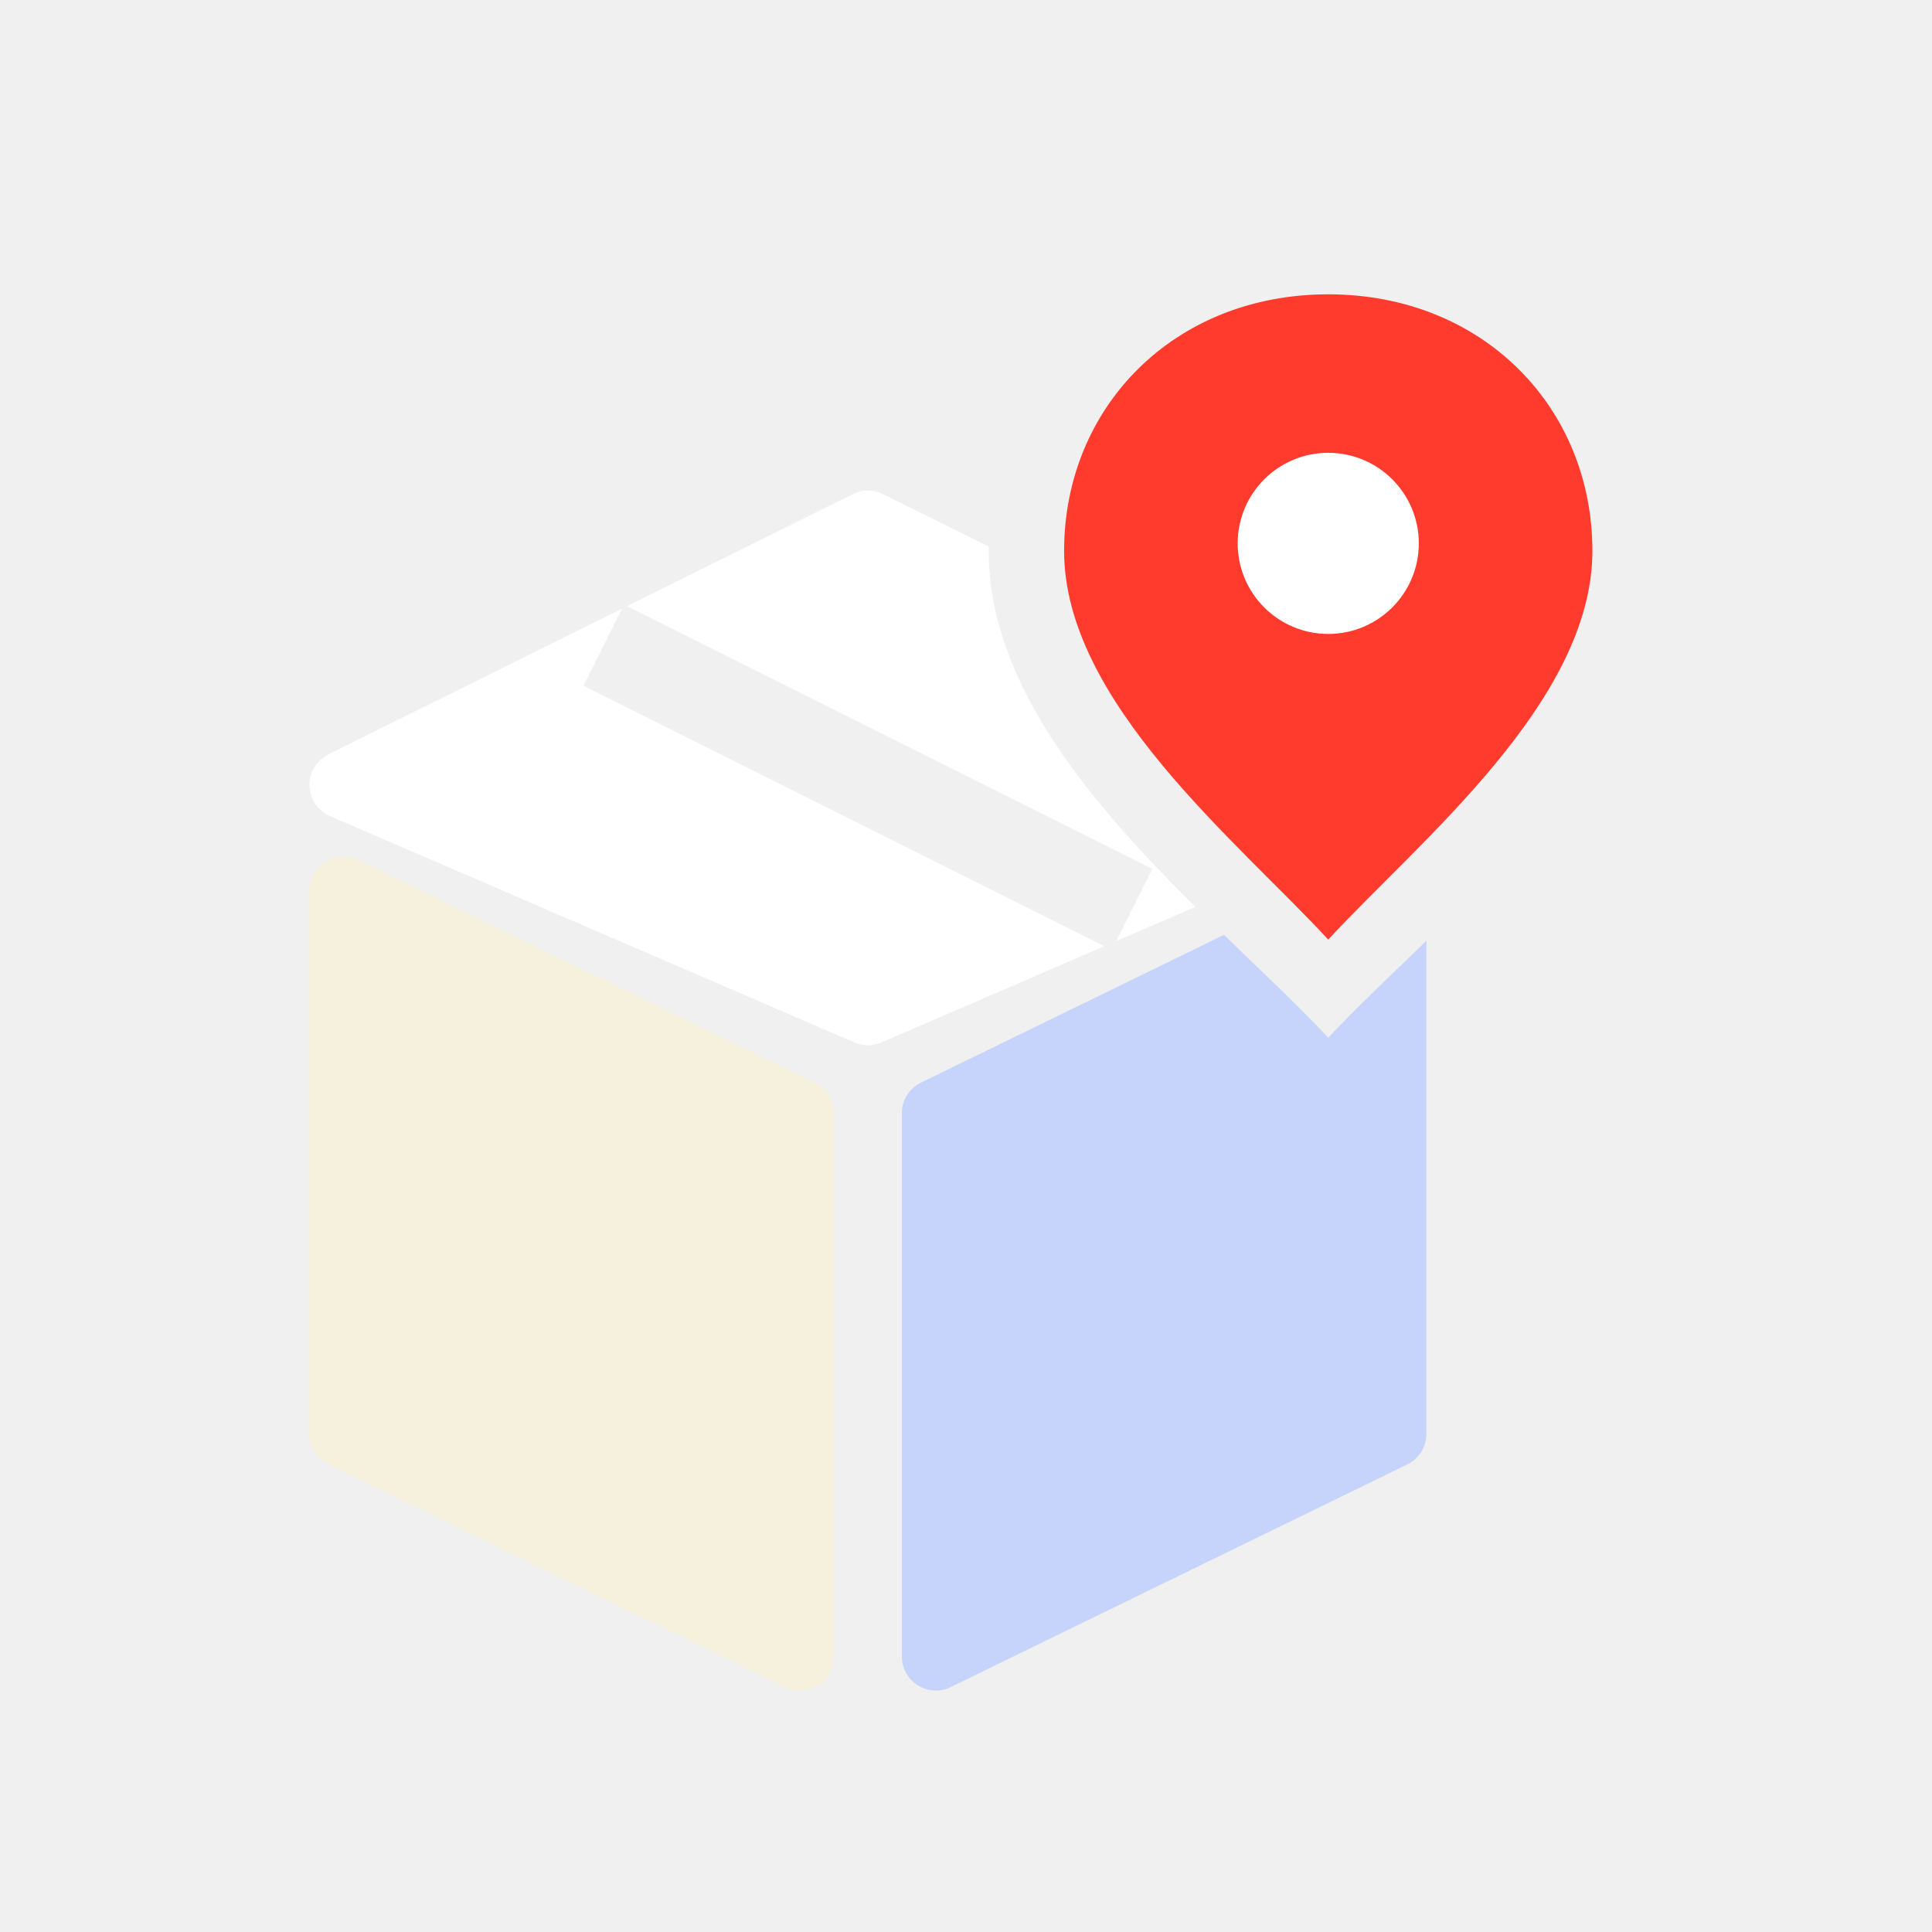
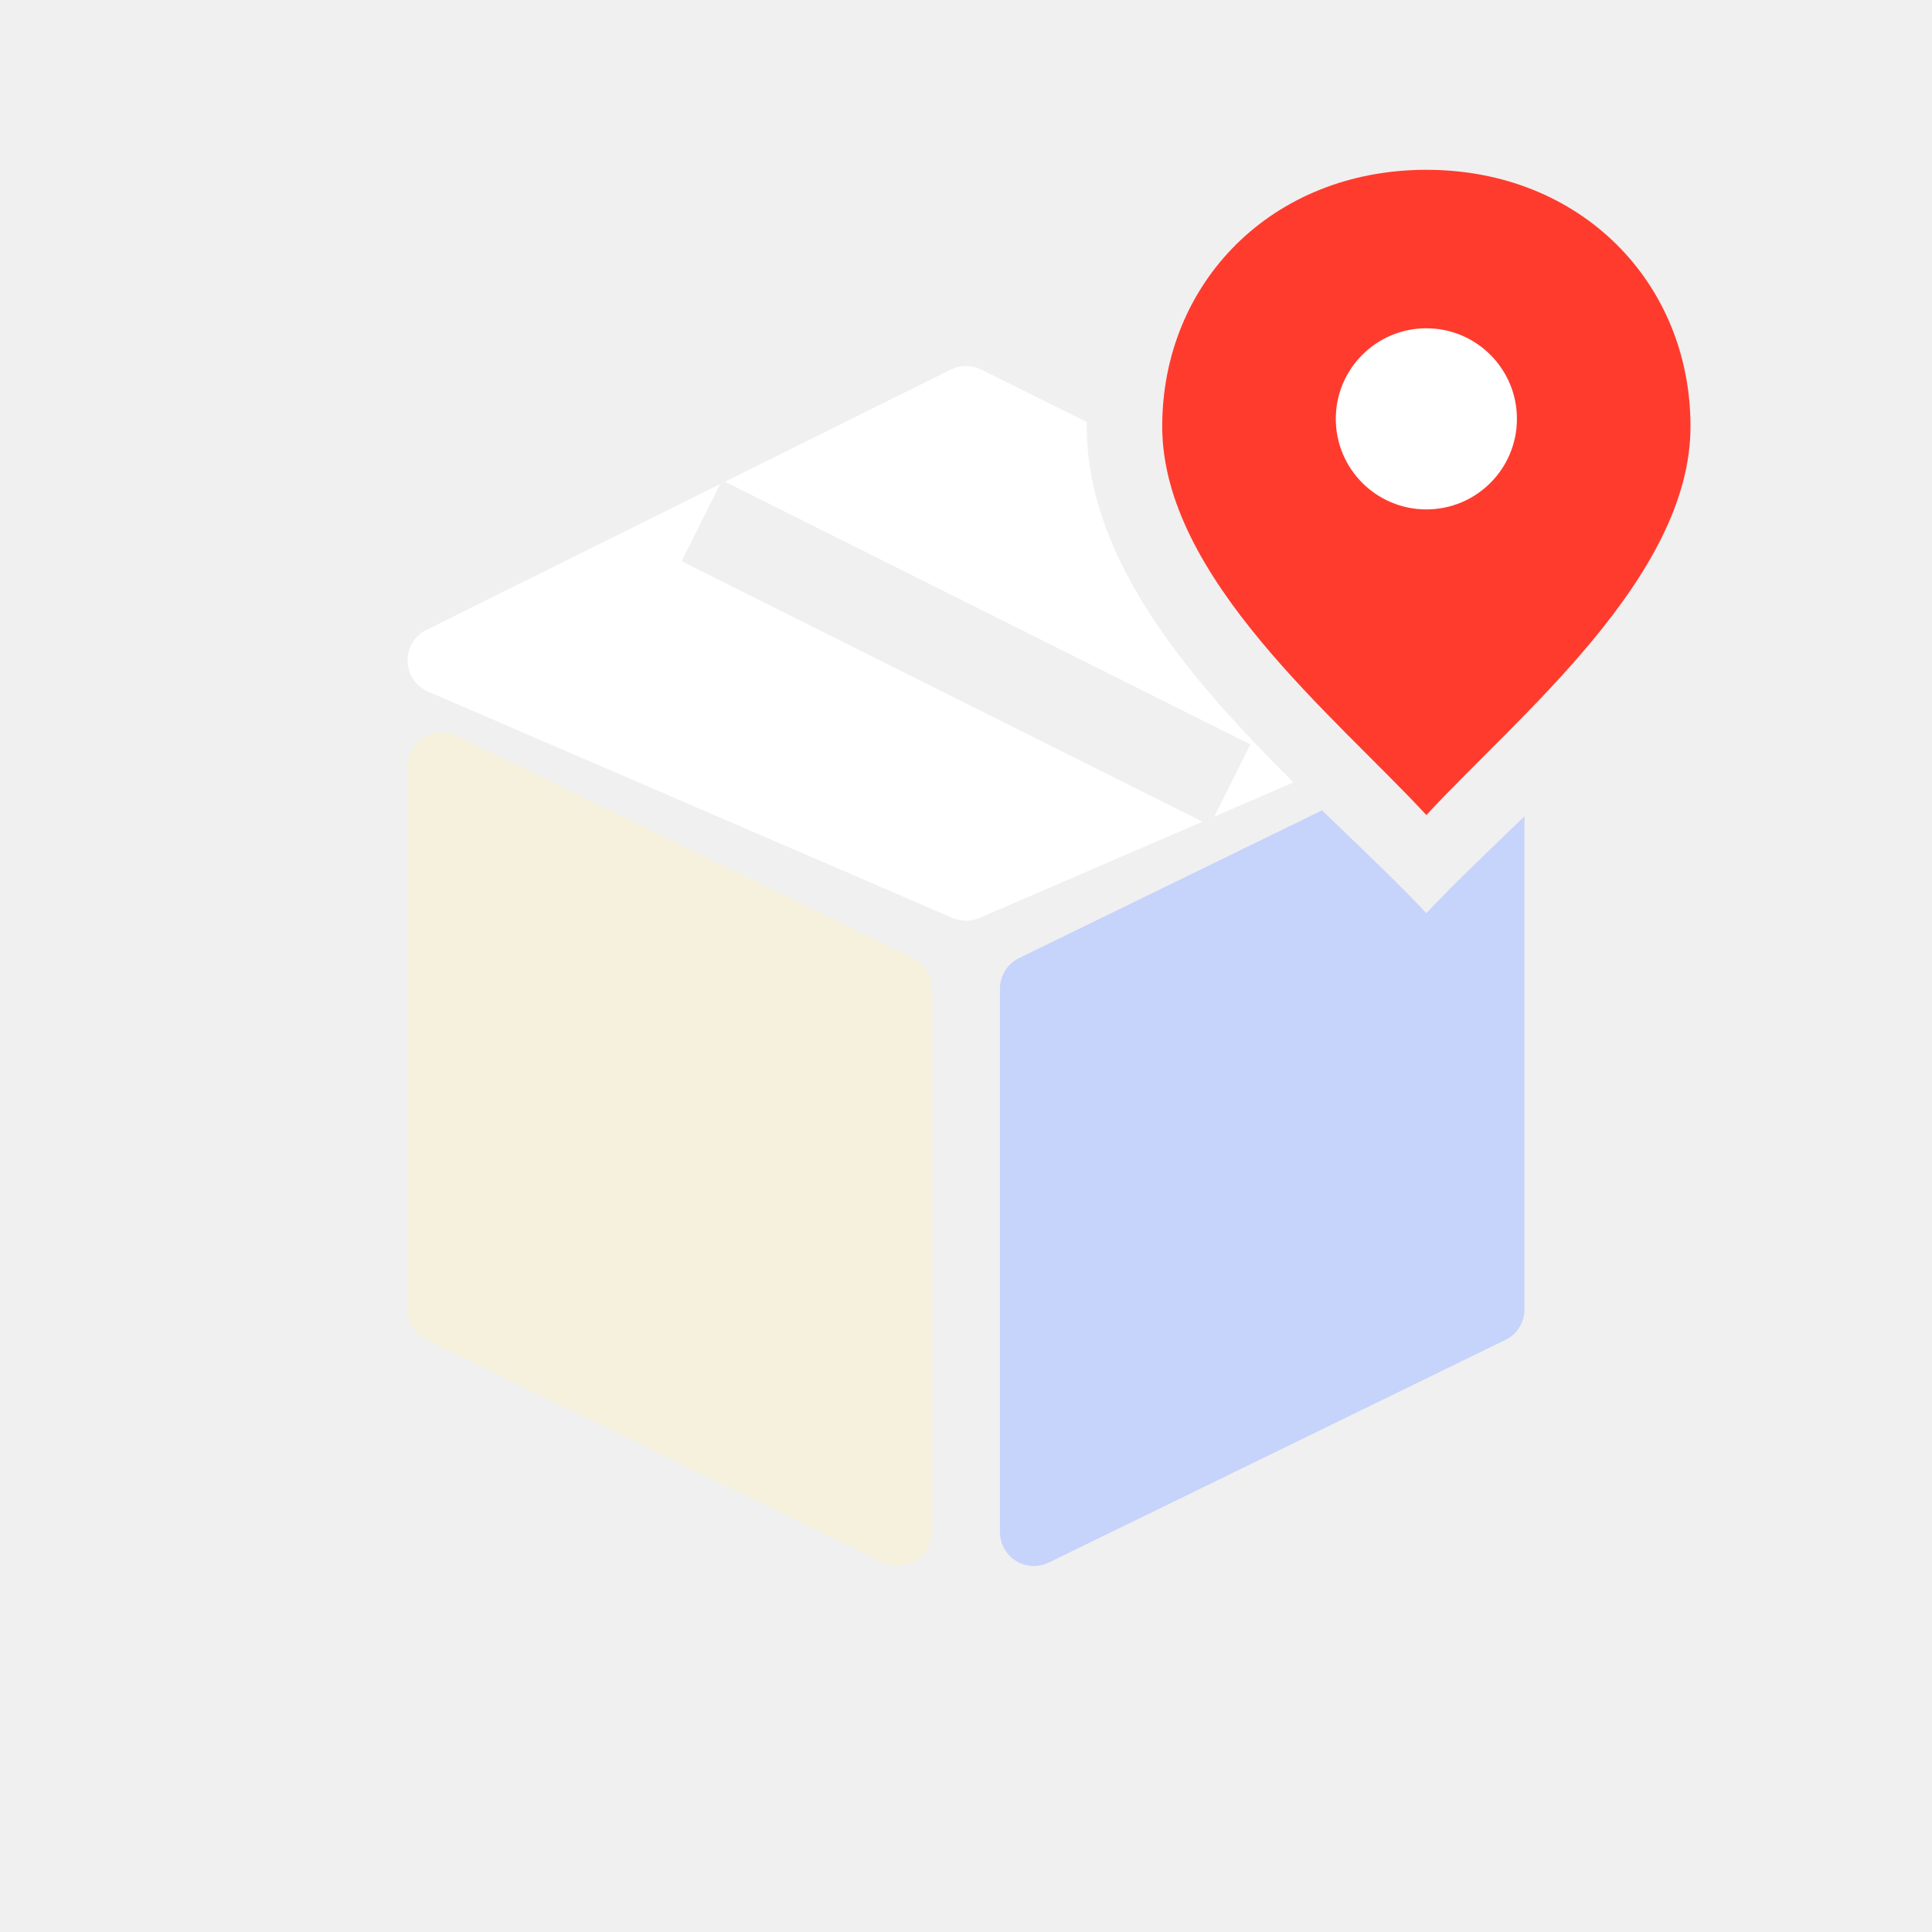
<svg xmlns="http://www.w3.org/2000/svg" width="512" height="512" viewBox="0 0 512 512">
  <defs>
    <mask id="l-box" maskUnits="userSpaceOnUse" x="0" y="0" width="512" height="512">
      <rect width="512" height="512" fill="#fff" />
-       <g transform="translate(-26 18)">
+       <g transform="translate(0 -15)">
        <path d="M186 153 L326 223" stroke="#000" stroke-width="24" />
      </g>
-       <g transform="translate(352 152)">
+       <g transform="translate(378 119)">
        <path d="M0 -94 C-54 -94 -90 -55 -90 -6 C-90 46 -31 90 0 123 C31 90 90 46 90 -6 C90 -55 54 -94 0 -94 Z" fill="#000" />
      </g>
    </mask>
  </defs>
  <g mask="url(#l-box)">
-     <g transform="translate(-26 18)">
+     <g transform="translate(0 -15)">
      <g stroke-width="18" stroke-linejoin="round">
        <path d="M256 121 L395 190 L256 250 L117 190 Z" fill="#FFFFFF" stroke="#FFFFFF" />
        <path d="M117 218 L238 277 L238 421 L117 362 Z" fill="#F6F1DD" stroke="#F6F1DD" />
        <path d="M274 277 L395 218 L395 362 L274 421 Z" fill="#C6D3FB" stroke="#C6D3FB" />
      </g>
    </g>
  </g>
-   <g transform="translate(352 152)">
+   <g transform="translate(378 119)">
    <path d="M0 -74 C-41 -74 -70 -44 -70 -6 C-70 34 -24 71 0 97 C24 71 70 34 70 -6 C70 -44 41 -74 0 -74 Z" fill="#FF3B2E" />
    <circle cx="0" cy="-8" r="24" fill="#FFFFFF" />
  </g>
</svg>
